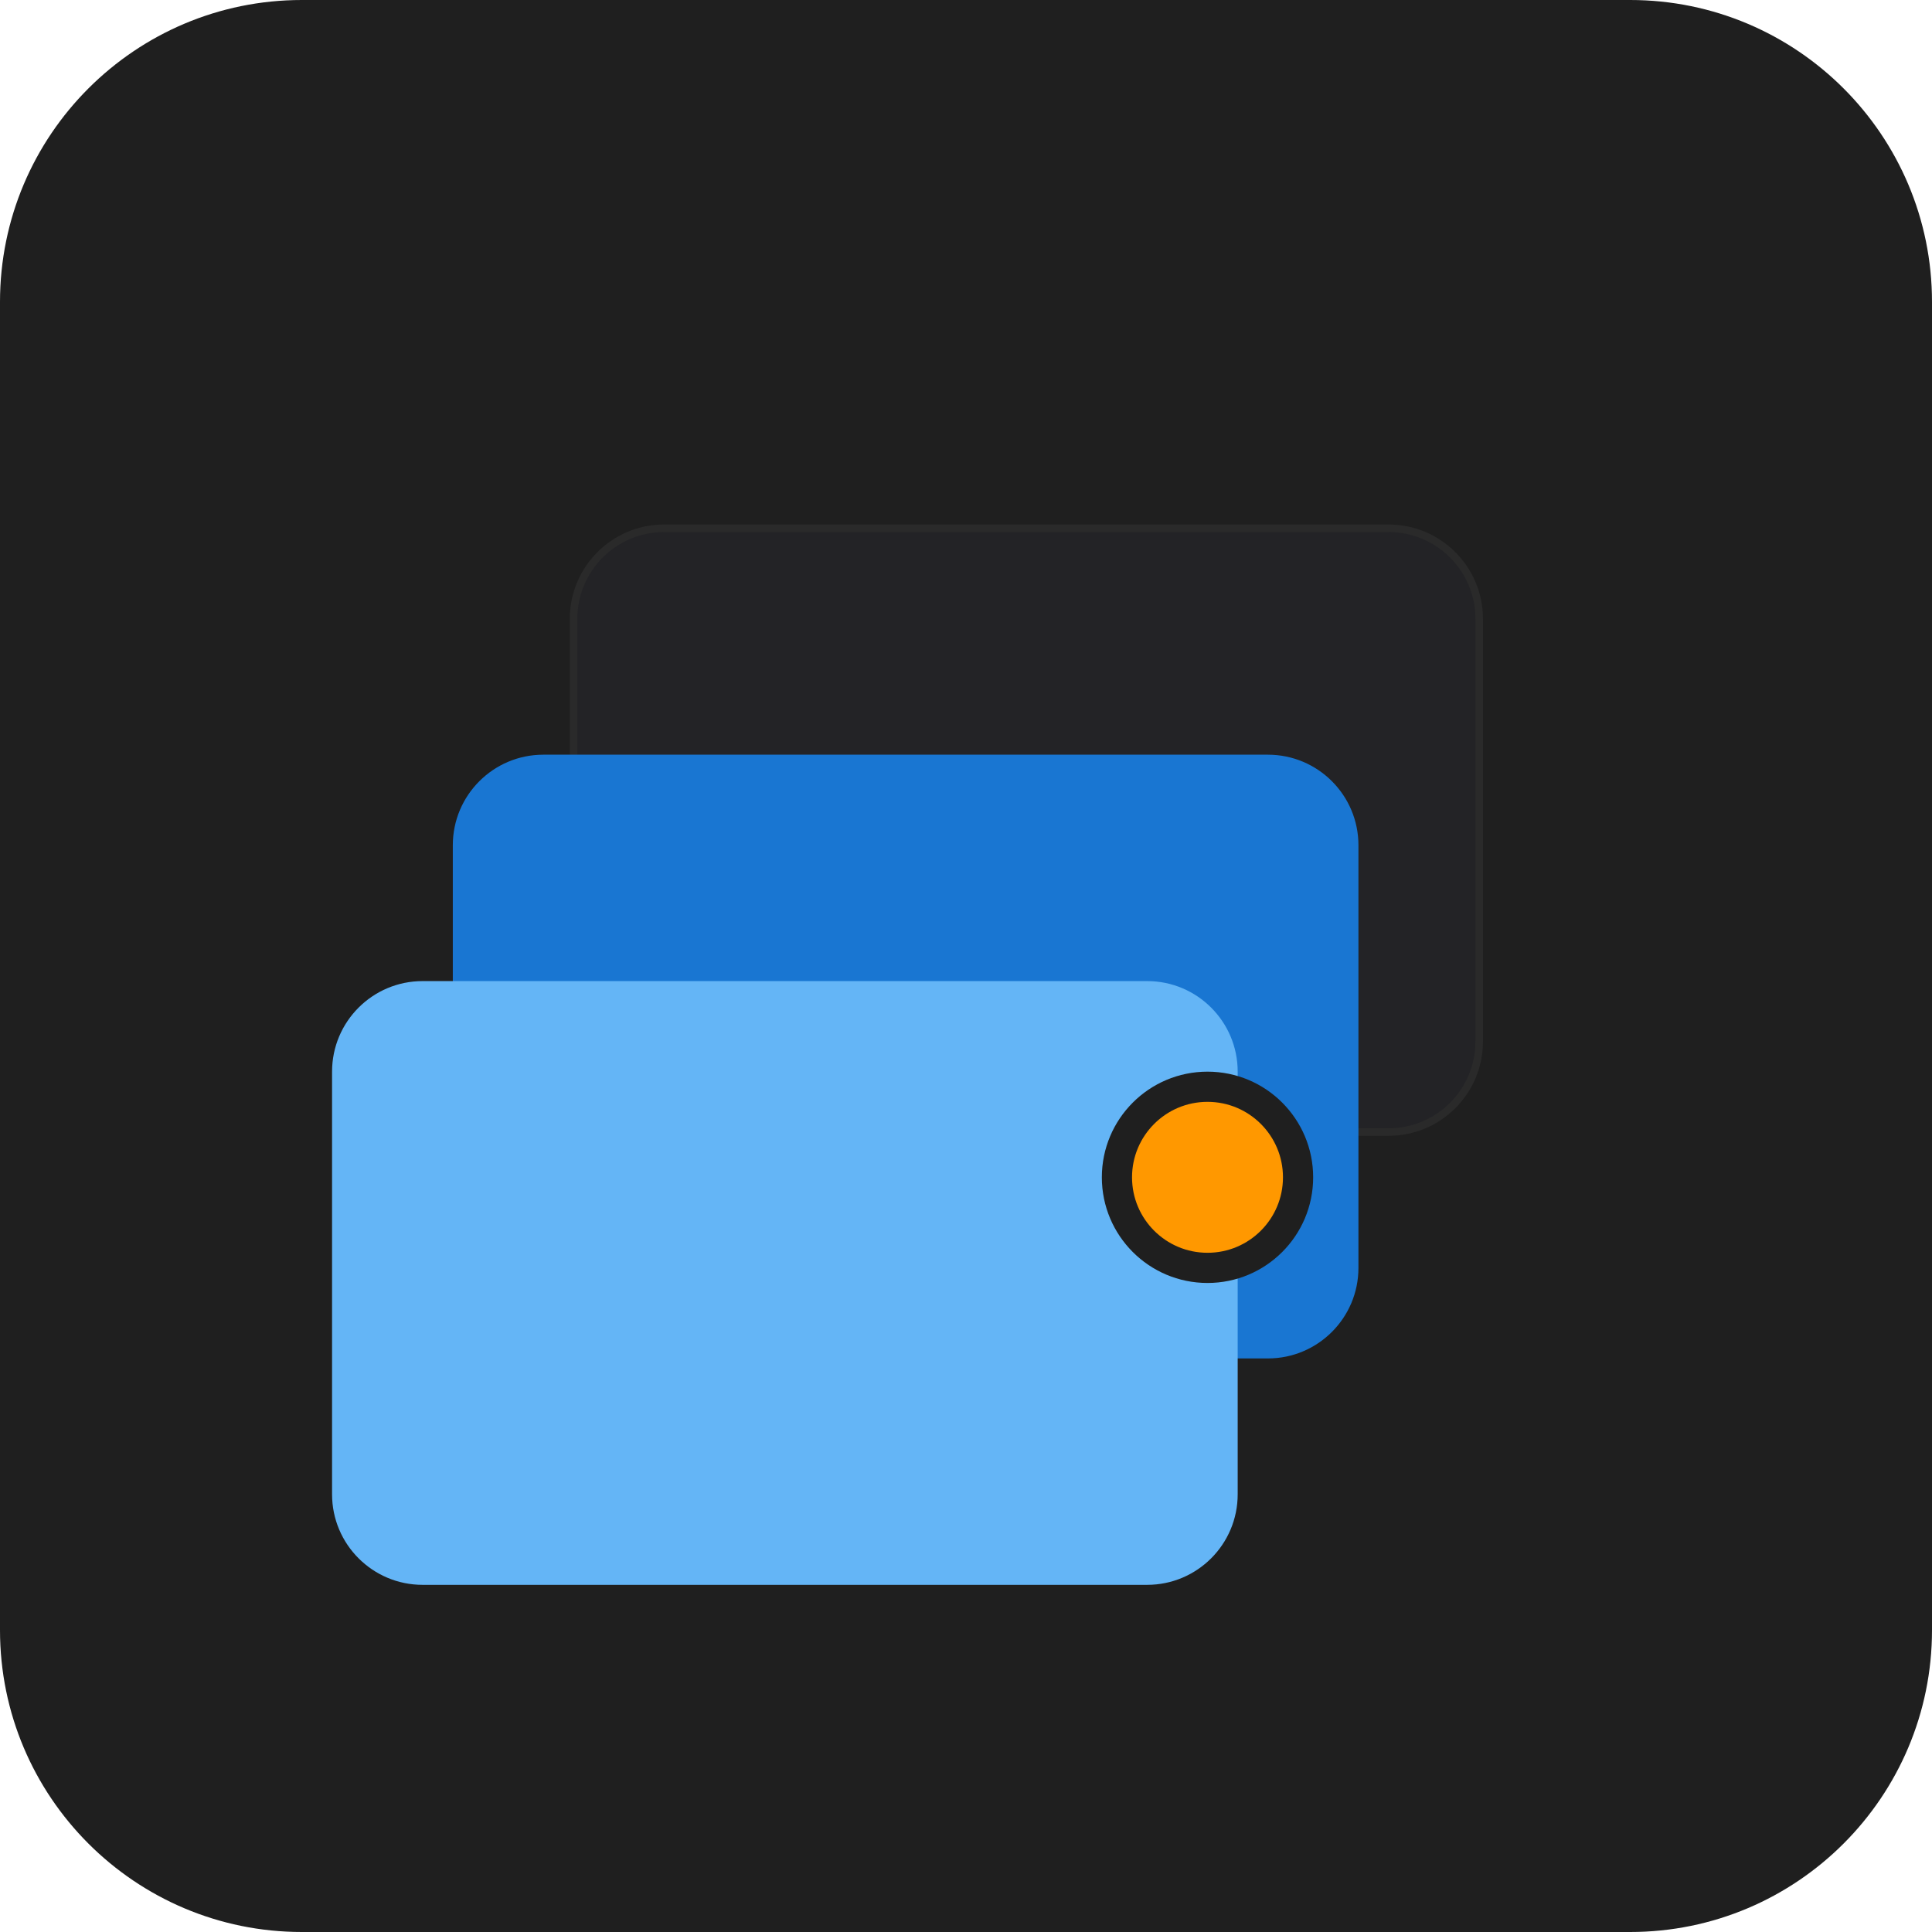
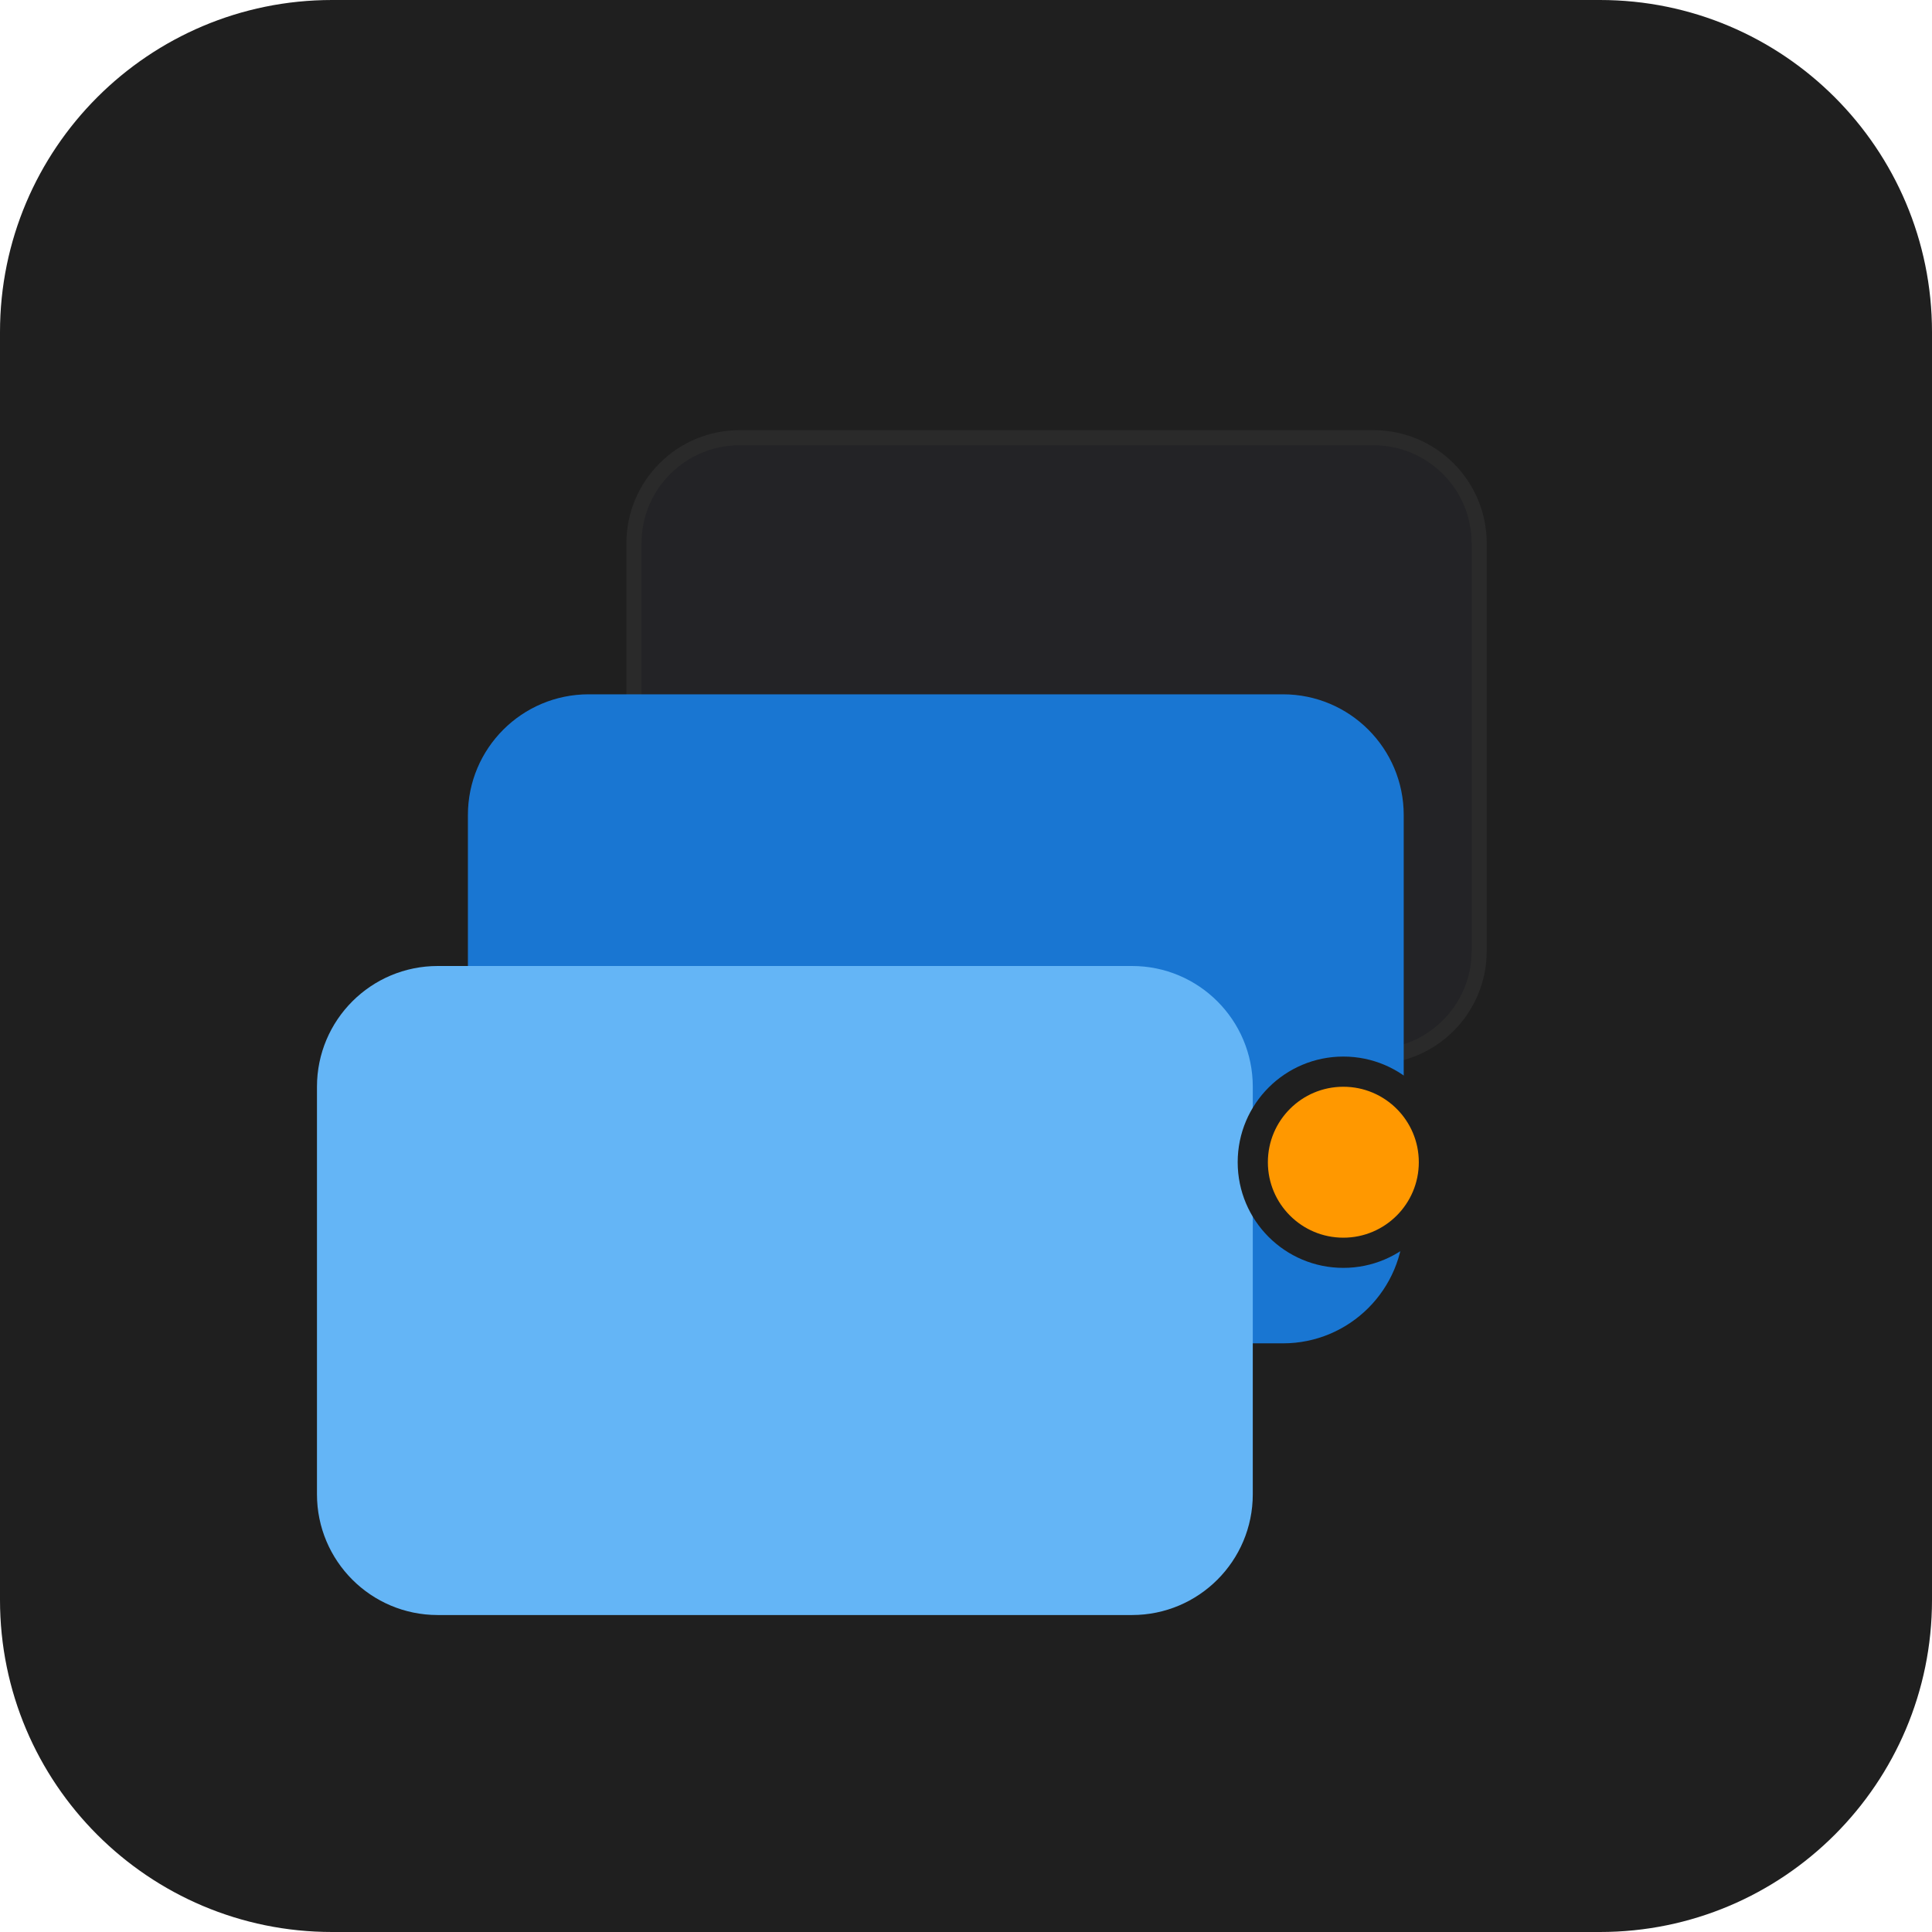
- <svg xmlns="http://www.w3.org/2000/svg" width="1024" height="1024" viewBox="0 0 256 256">
-   <rect width="256" height="256" rx="40" fill="#1F1F1F" />
-   <rect x="76" y="70" width="120" height="80" rx="12" fill="#232326" stroke="#2A2A2A" />
-   <rect x="60" y="100" width="120" height="80" rx="12" fill="#1976D2" />
-   <rect x="44" y="130" width="120" height="80" rx="12" fill="#64B5F6" />
-   <circle cx="160" cy="156" r="12" fill="#FF9800" stroke="#1F1F1F" stroke-width="4" />
+ <svg xmlns="http://www.w3.org/2000/svg" width="256" height="256" viewBox="0 0 256 256">
+   <rect width="256" height="256" rx="44" fill="#1F1F1F" />
+   <rect x="84" y="58" width="112" height="82" rx="14" fill="#232326" stroke="#2A2A2A" stroke-width="2" />
+   <rect x="62" y="92" width="124" height="86" rx="16" fill="#1976D2" />
+   <rect x="42" y="128" width="124" height="86" rx="16" fill="#64B5F6" />
+   <circle cx="178" cy="154" r="12" fill="#FF9800" stroke="#1F1F1F" stroke-width="4" />
</svg>
